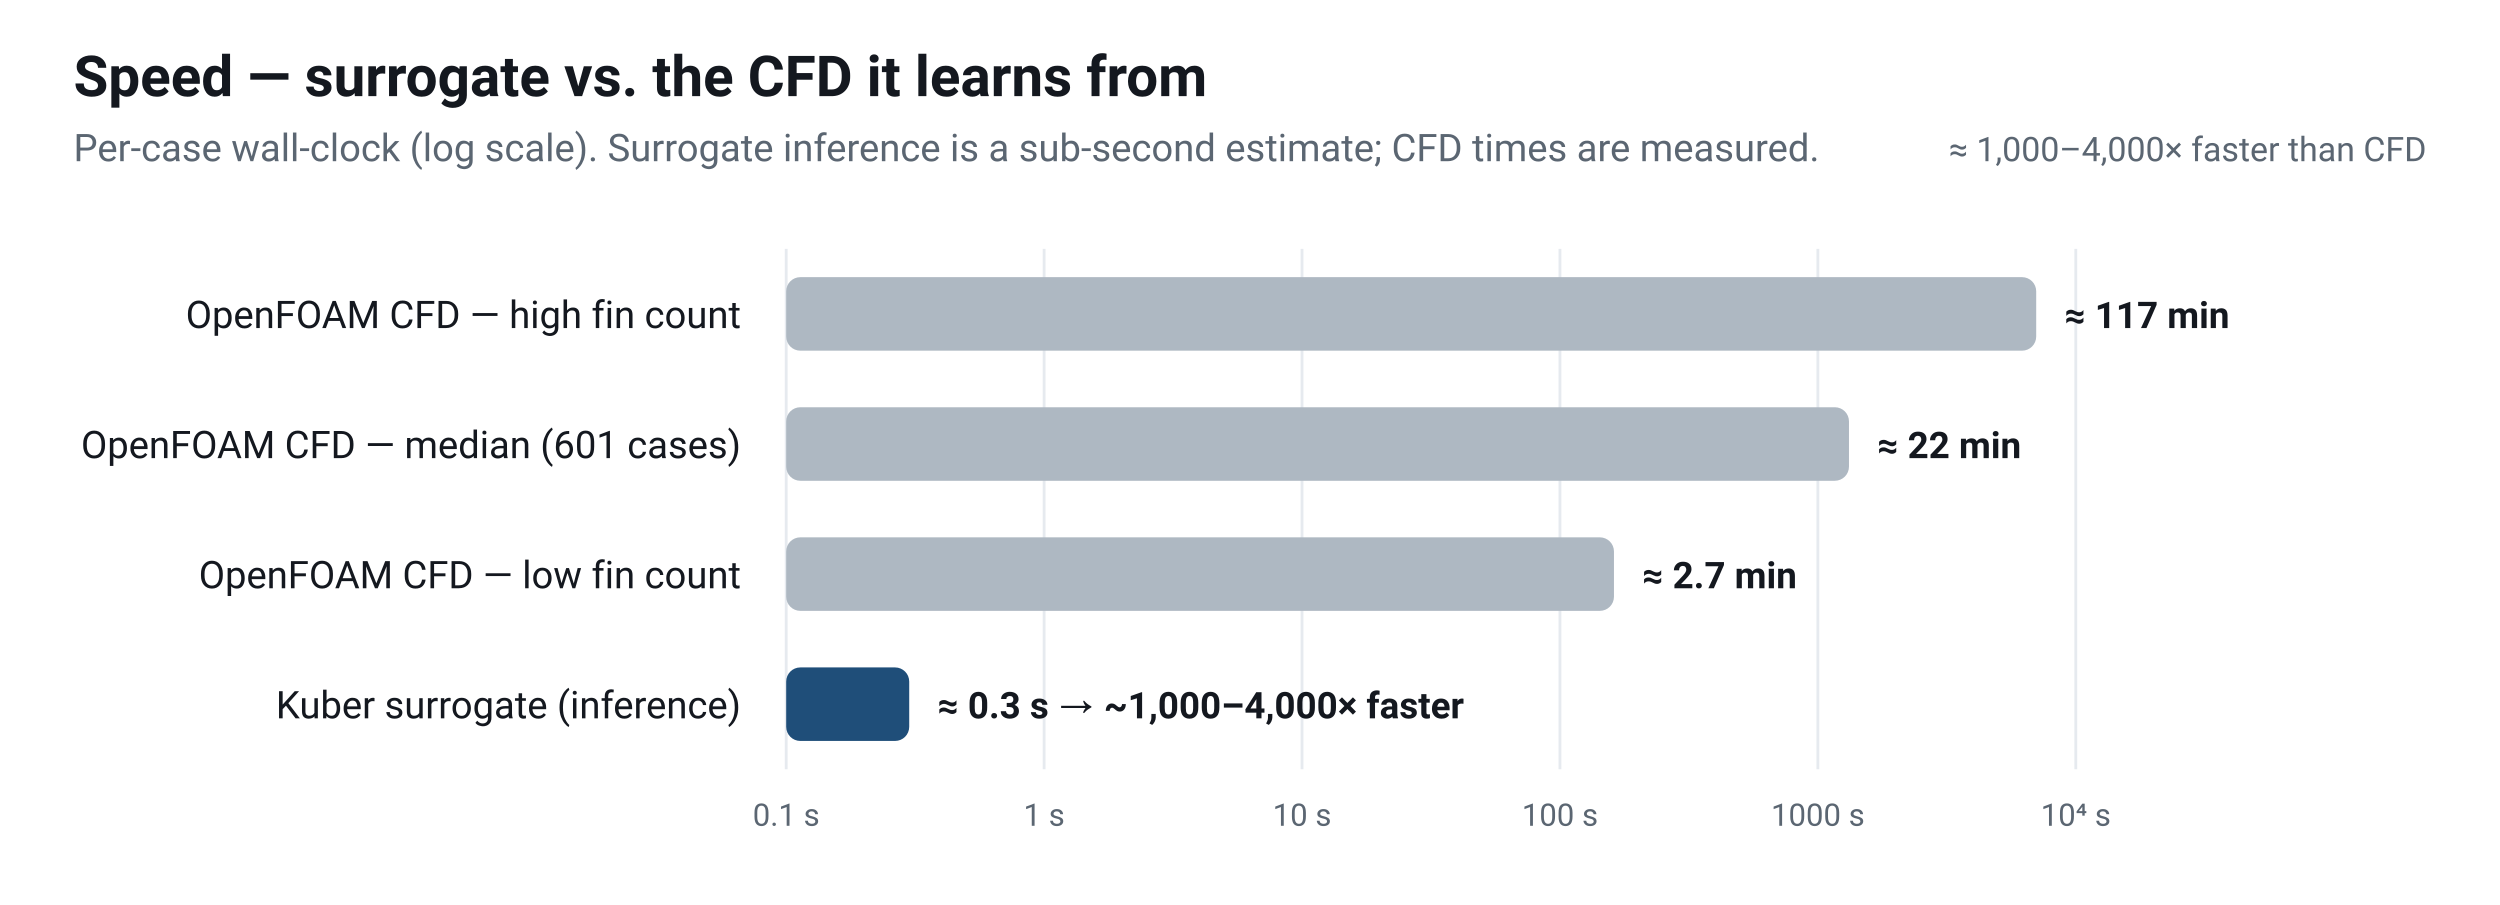
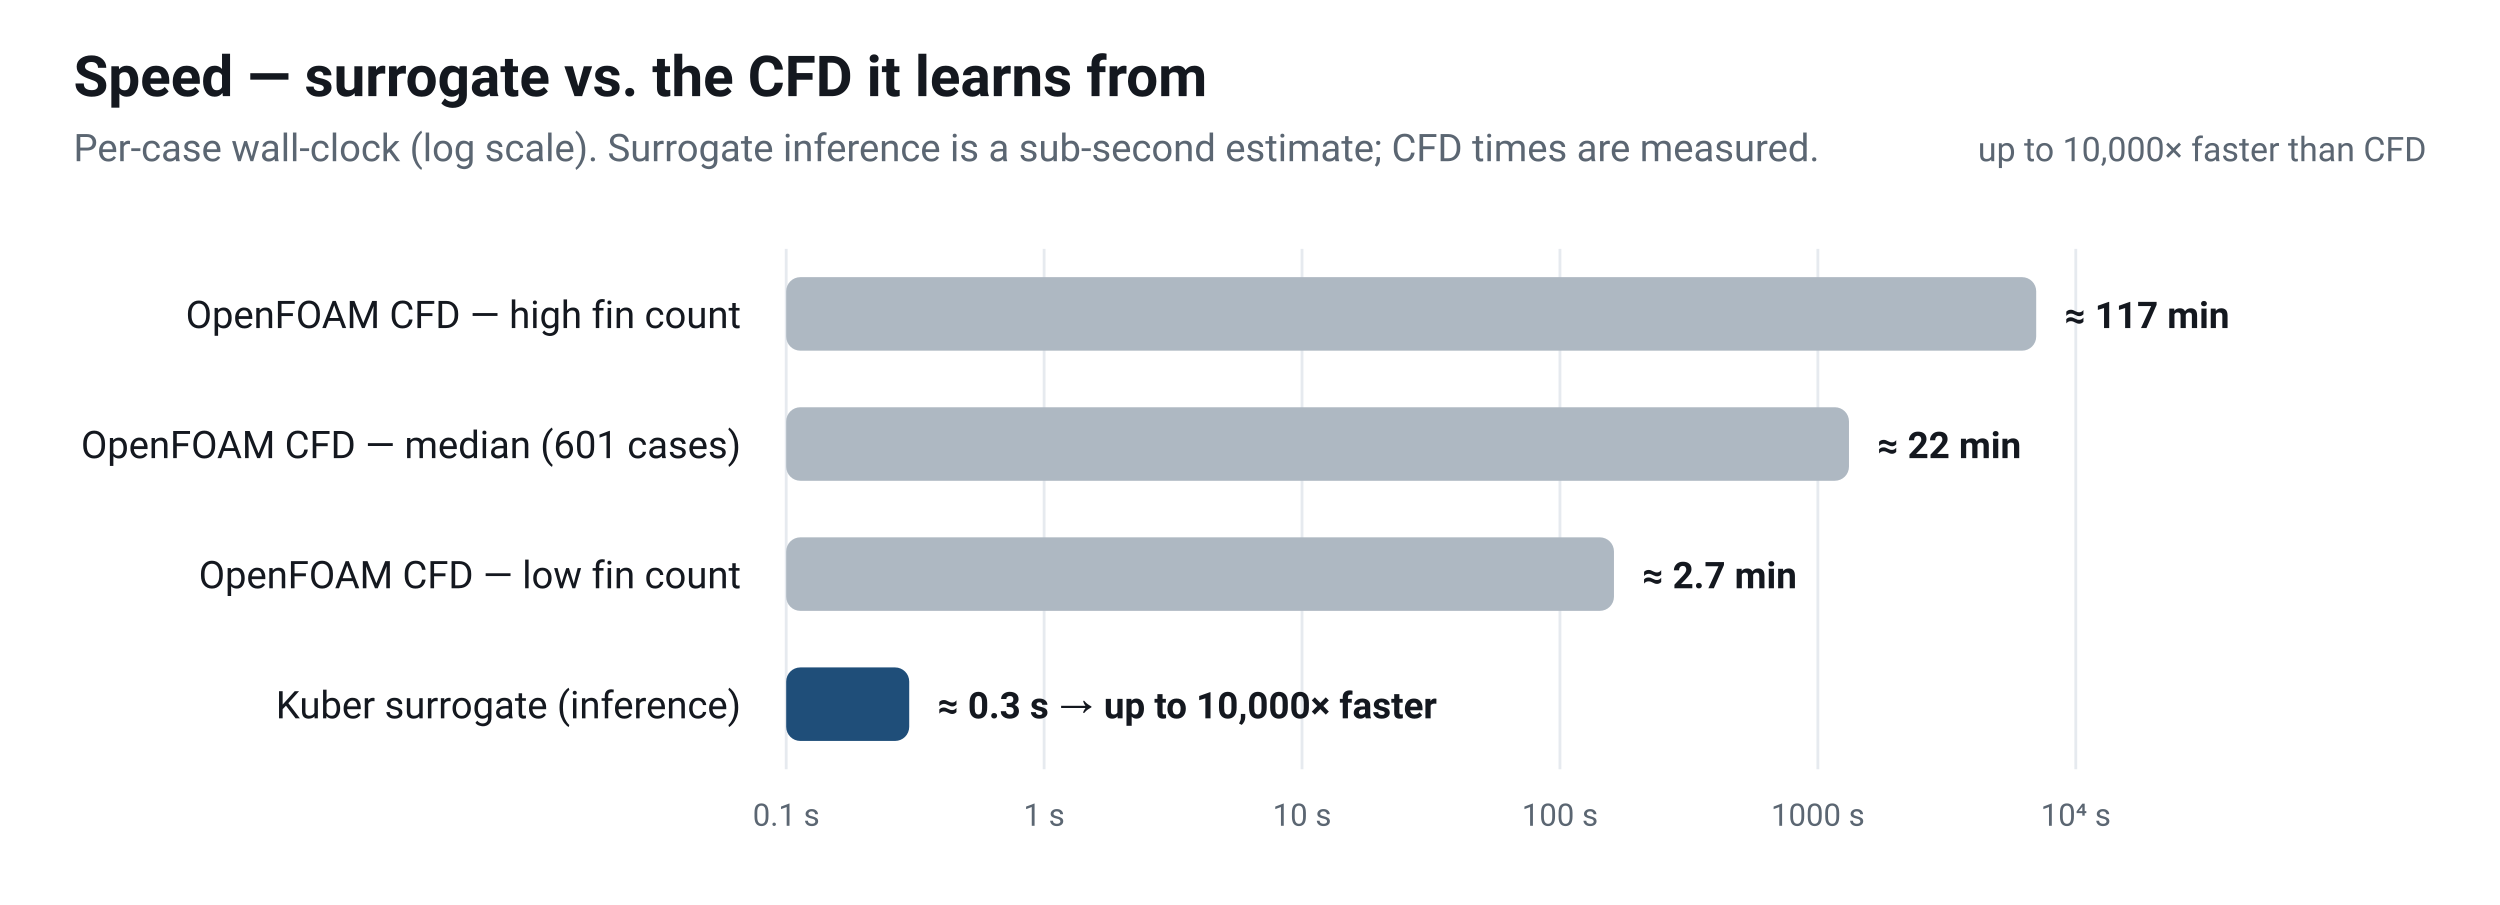
<svg xmlns="http://www.w3.org/2000/svg" width="884" height="320" viewBox="0 0 884 320" font-family="-apple-system,BlinkMacSystemFont,'Segoe UI',Roboto,Helvetica,Arial,sans-serif" role="img" aria-label="Speed — surrogate vs. the CFD it learns from">
  <rect width="884" height="320" fill="#FFFFFF" />
  <text x="26" y="34" font-size="20" font-weight="700" fill="#14181F">Speed — surrogate vs. the CFD it learns from</text>
  <text x="26" y="57" font-size="13.5" fill="#5B6672">Per-case wall-clock (log scale). Surrogate inference is a sub-second estimate; CFD times are measured.</text>
-   <text x="858" y="57" font-size="12" fill="#5B6672" text-anchor="end">≈ 1,000–4,000× faster than CFD</text>
+   <text x="858" y="57" font-size="12" fill="#5B6672" text-anchor="end">up to 10,000× faster than CFD</text>
  <line x1="278.0" y1="88" x2="278.0" y2="272" stroke="#E6EAEF" stroke-width="1" />
  <text x="278.0" y="292" font-size="11" fill="#5B6672" text-anchor="middle">0.1 s</text>
  <line x1="369.2" y1="88" x2="369.2" y2="272" stroke="#E6EAEF" stroke-width="1" />
  <text x="369.2" y="292" font-size="11" fill="#5B6672" text-anchor="middle">1 s</text>
  <line x1="460.4" y1="88" x2="460.4" y2="272" stroke="#E6EAEF" stroke-width="1" />
  <text x="460.4" y="292" font-size="11" fill="#5B6672" text-anchor="middle">10 s</text>
  <line x1="551.6" y1="88" x2="551.6" y2="272" stroke="#E6EAEF" stroke-width="1" />
  <text x="551.6" y="292" font-size="11" fill="#5B6672" text-anchor="middle">100 s</text>
  <line x1="642.8" y1="88" x2="642.8" y2="272" stroke="#E6EAEF" stroke-width="1" />
  <text x="642.8" y="292" font-size="11" fill="#5B6672" text-anchor="middle">1000 s</text>
  <line x1="734.0" y1="88" x2="734.0" y2="272" stroke="#E6EAEF" stroke-width="1" />
  <text x="734.0" y="292" font-size="11" fill="#5B6672" text-anchor="middle">10⁴ s</text>
  <text x="262" y="116.0" font-size="13.5" fill="#14181F" text-anchor="end">OpenFOAM CFD — high fin count</text>
  <rect x="278" y="98.0" width="442.0" height="26" rx="5" fill="#AEB8C2" />
  <text x="730.0" y="116.0" font-size="13" font-weight="700" fill="#14181F">≈ 117 min</text>
  <text x="262" y="162.0" font-size="13.5" fill="#14181F" text-anchor="end">OpenFOAM CFD — median (601 cases)</text>
  <rect x="278" y="144.0" width="375.8" height="26" rx="5" fill="#AEB8C2" />
  <text x="663.8" y="162.0" font-size="13" font-weight="700" fill="#14181F">≈ 22 min</text>
  <text x="262" y="208.0" font-size="13.5" fill="#14181F" text-anchor="end">OpenFOAM CFD — low fin count</text>
  <rect x="278" y="190.0" width="292.7" height="26" rx="5" fill="#AEB8C2" />
  <text x="580.7" y="208.0" font-size="13" font-weight="700" fill="#14181F">≈ 2.7 min</text>
  <text x="262" y="254.0" font-size="13.5" fill="#14181F" text-anchor="end">Kuber surrogate (inference)</text>
  <rect x="278" y="236.0" width="43.5" height="26" rx="5" fill="#1F4E79" />
-   <text x="331.5" y="254.0" font-size="13" font-weight="700" fill="#14181F">≈ 0.3 s  →  ~1,000–4,000× faster</text>
+   <text x="331.5" y="254.0" font-size="13" font-weight="700" fill="#14181F">≈ 0.3 s  →  up to 10,000× faster</text>
</svg>
